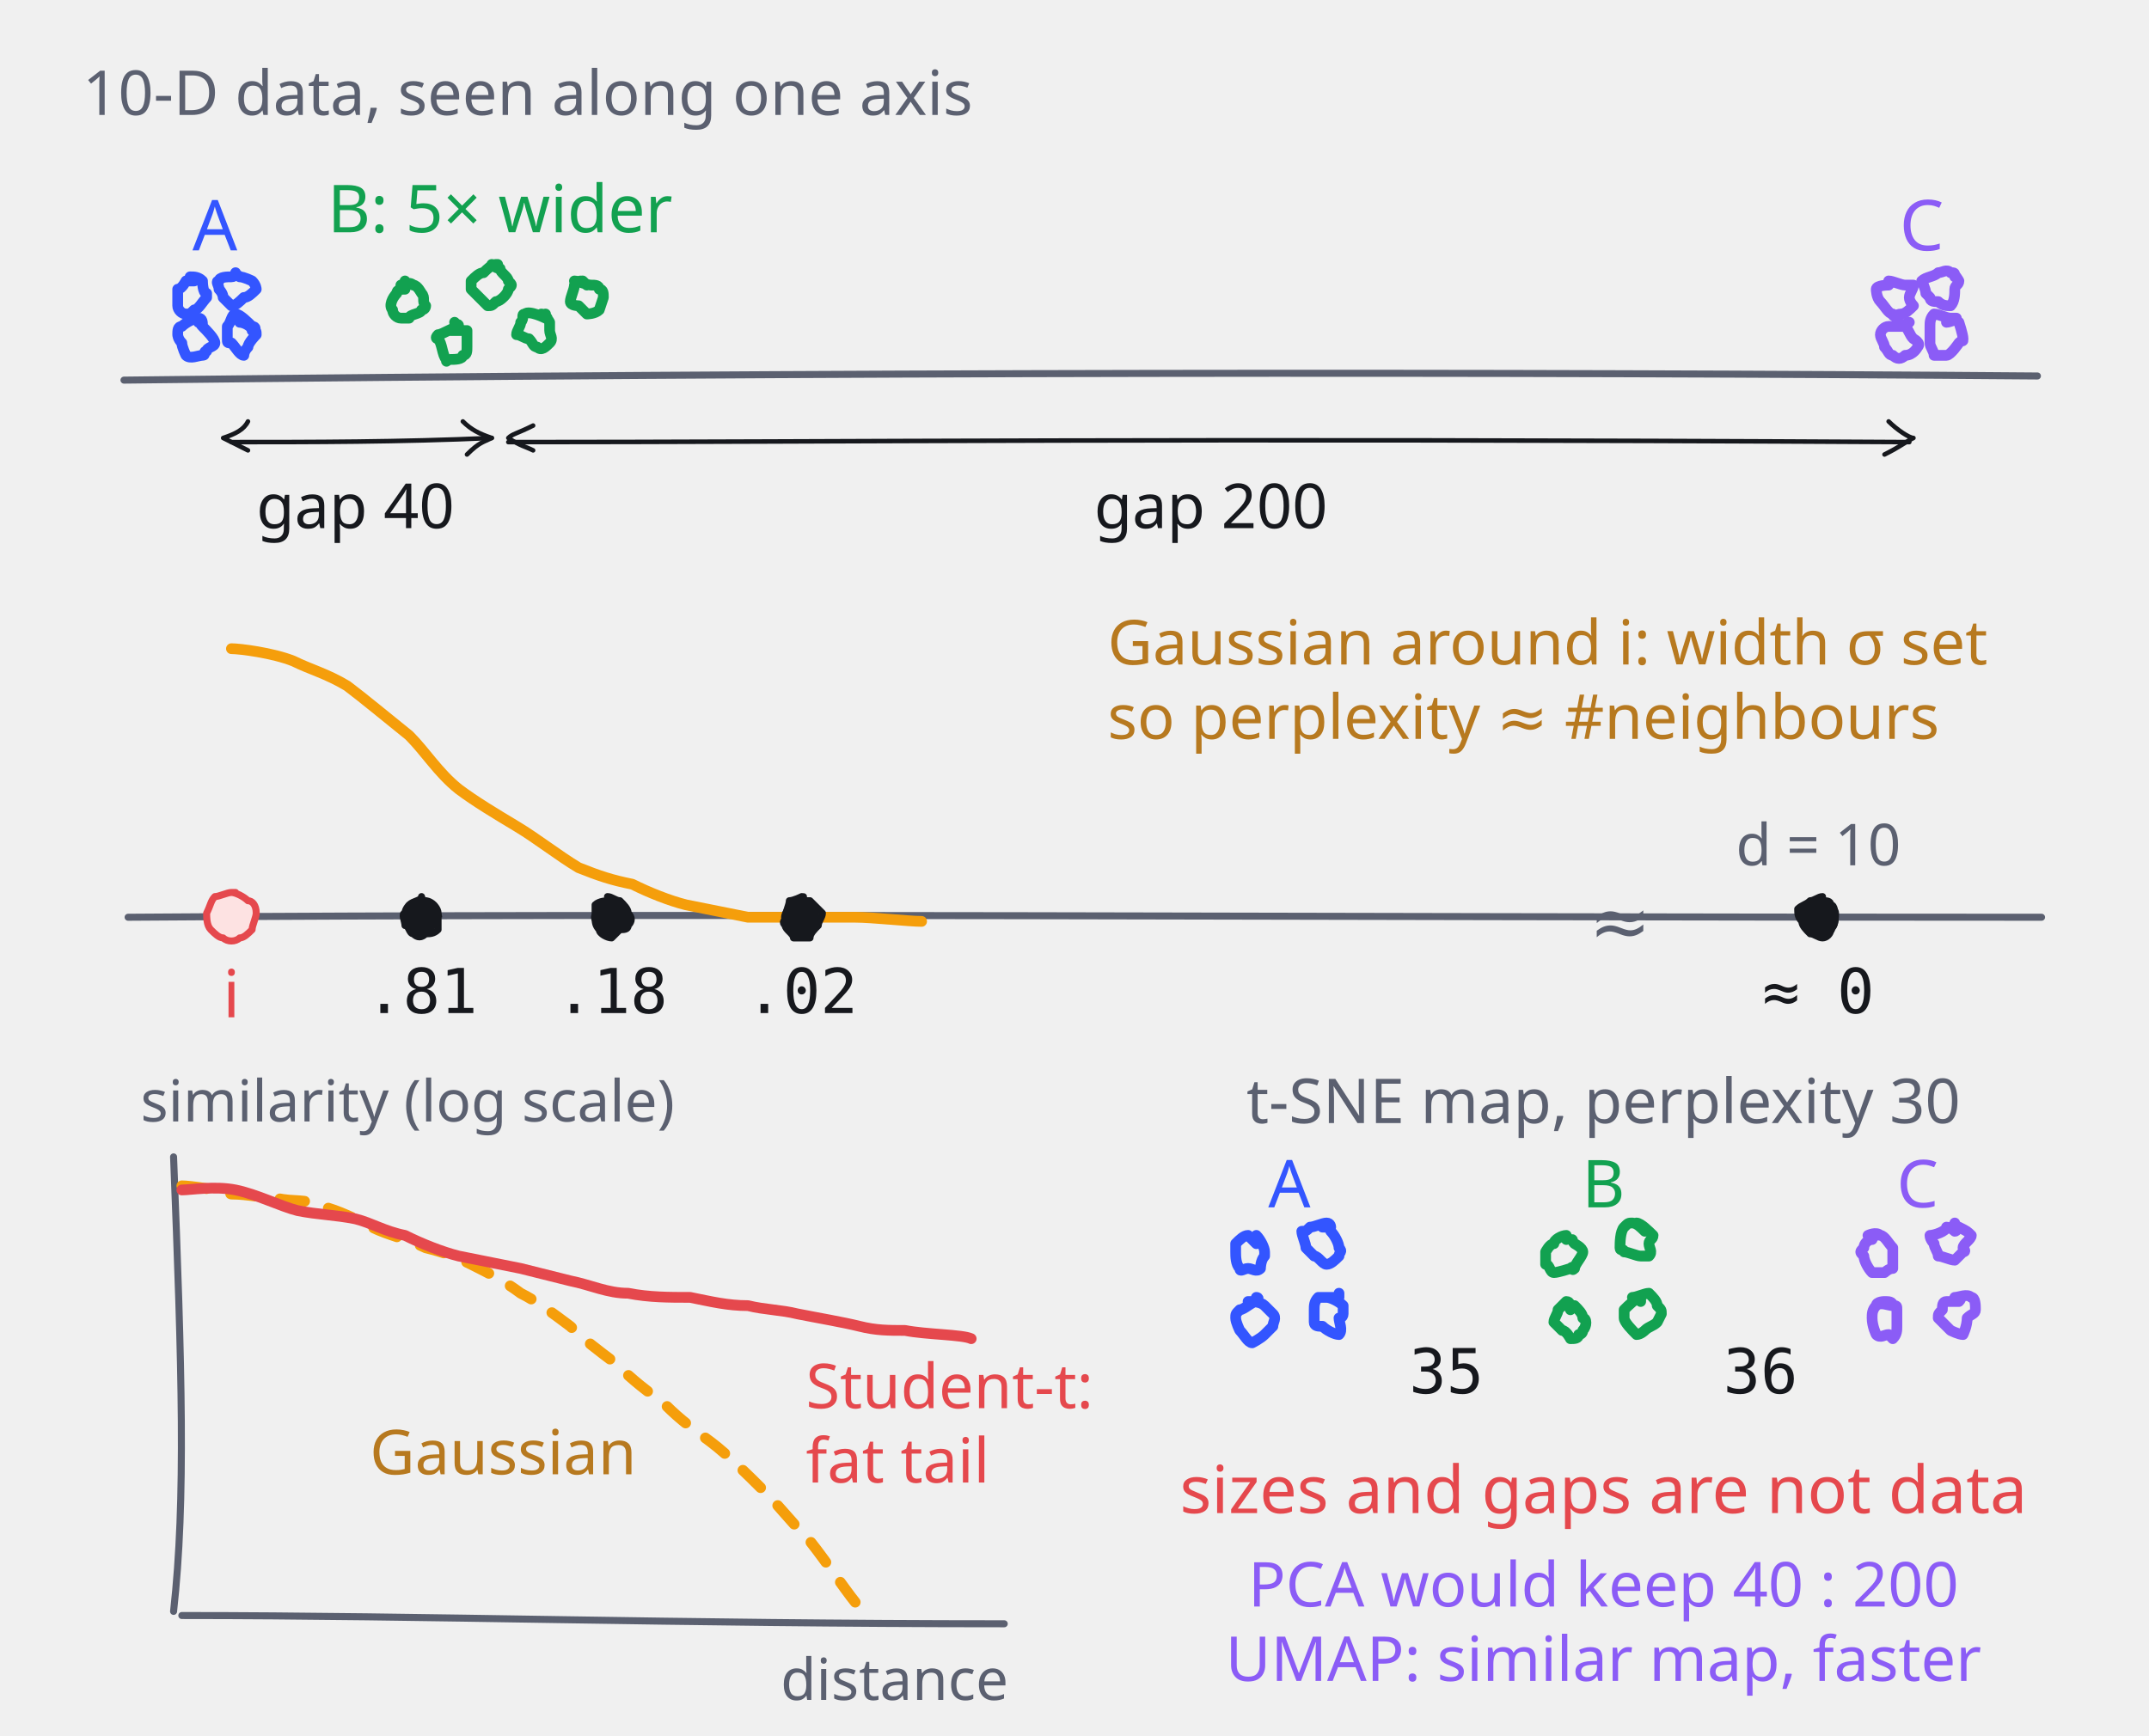
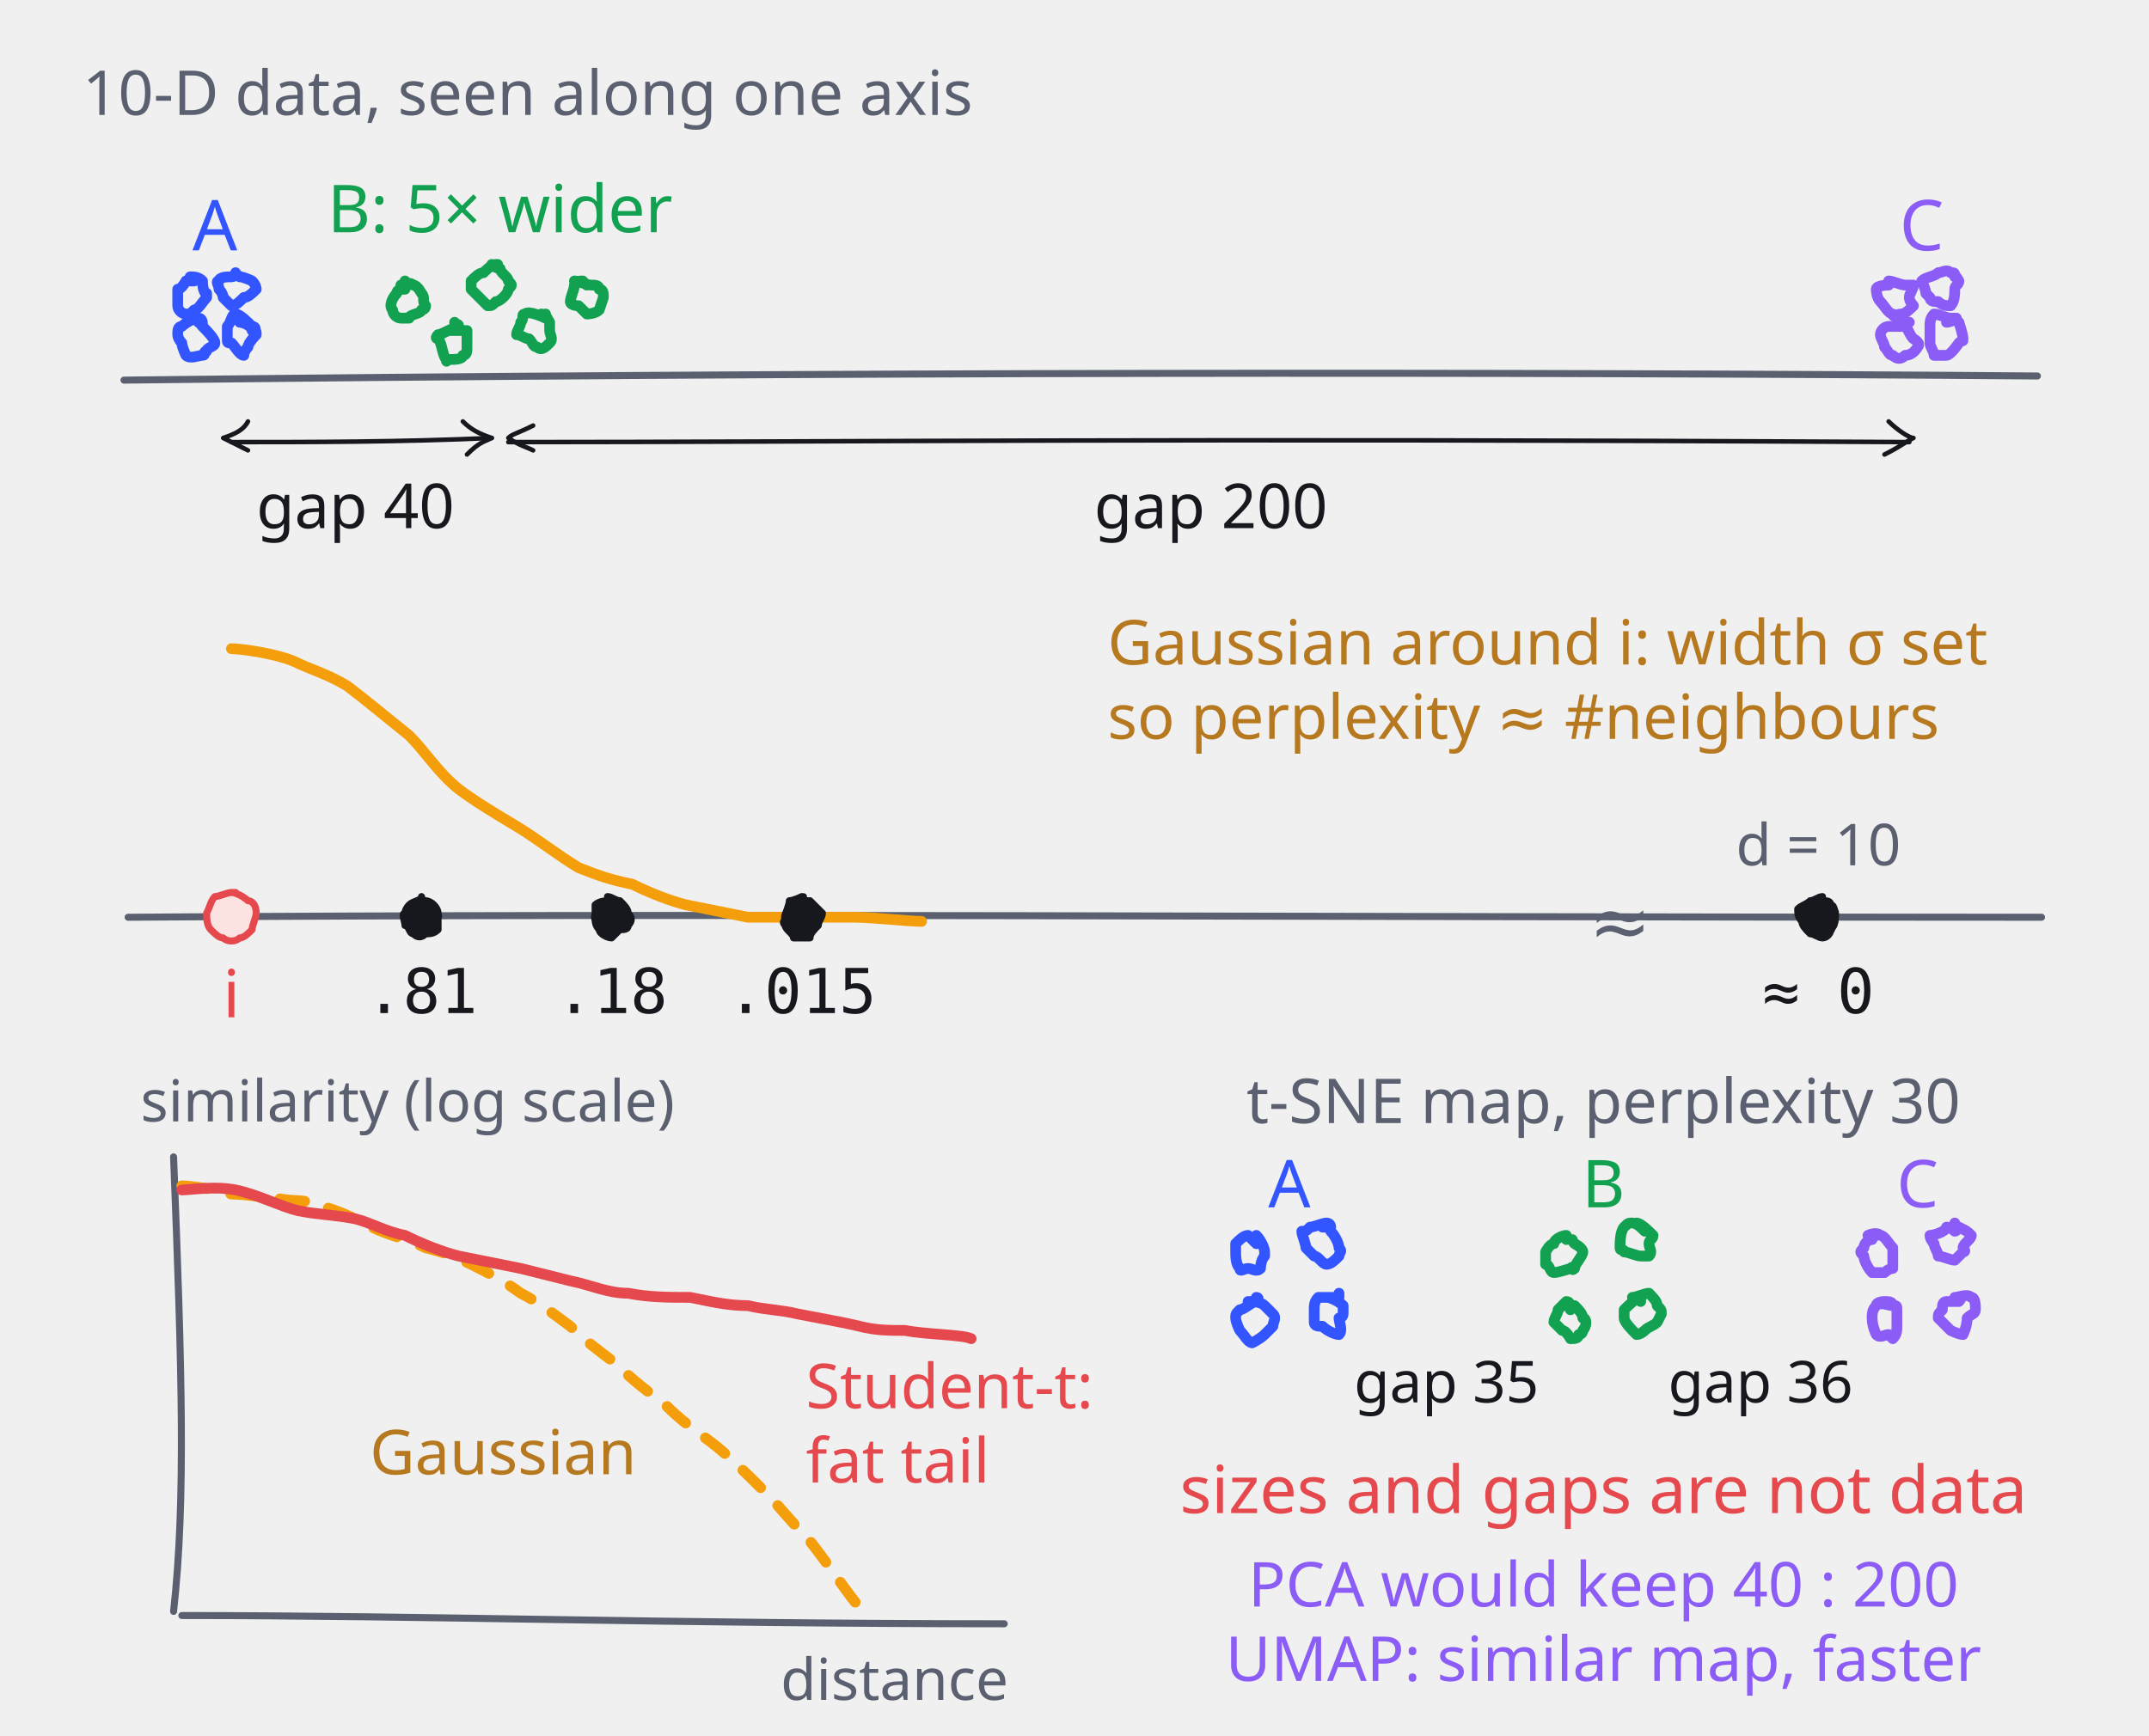
<svg xmlns="http://www.w3.org/2000/svg" viewBox="0 0 520 420" class="dg" data-diagram="tsne-and-umap">
  <style>
.dg path{fill:none;stroke-linecap:round;stroke-linejoin:round;stroke-width:1.7}
.dg .w-thick{stroke-width:2.6}.dg .w-thin{stroke-width:1.1}
.dg text{font-family:'Segoe Print','Bradley Hand','Comic Sans MS',system-ui,sans-serif;stroke:none}.dg .t-mono{font-family:'JetBrains Mono',monospace}
.s-ink{stroke:#16181D}.s-muted{stroke:#5B6070}.s-red{stroke:#E5484D}.s-blue{stroke:#3355FF}.s-green{stroke:#12A150}.s-orange{stroke:#F59E0B}.s-violet{stroke:#8B5CF6}.s-paper{stroke:#fff}.s-hl{stroke:#FFE45C}
.f-ink{fill:#16181D!important}.f-muted{fill:#E9E3D9!important}.f-red{fill:#FDE2E2!important}.f-blue{fill:#E3E8FF!important}.f-green{fill:#D8F5E5!important}.f-orange{fill:#FFF1D6!important}.f-violet{fill:#EDE5FF!important}.f-paper{fill:#fff!important}.f-hl{fill:#FFE45C!important}
.h-red{stroke:#E5484D}.h-blue{stroke:#3355FF}.h-green{stroke:#12A150}.h-orange{stroke:#F59E0B}.h-violet{stroke:#8B5CF6}.h-hl{stroke:#FFE45C}.h-ink{stroke:#16181D}.h-muted{stroke:#9AA0AE}
.t-ink{fill:#16181D}.t-muted{fill:#5B6070}.t-red{fill:#E5484D}.t-blue{fill:#3355FF}.t-green{fill:#12A150}.t-orange{fill:#B7791F}.t-violet{fill:#8B5CF6}.t-paper{fill:#fff}
</style>
  <g>
    <text x="20" y="22" font-size="15" text-anchor="start" dominant-baseline="central" class="t t-muted">10-D data, seen along one axis</text>
  </g>
  <g>
    <path d="M30 92 C199 90, 369 90, 493 91" class="s-muted" />
  </g>
  <g>
    <path d="M46 67 C47 67, 48 67, 49 68 C49 68, 49 71, 50 71 C50 72, 50 72, 50 72 C49 73, 48 75, 47 75 C46 76, 46 76, 45 76 C44 76, 43 75, 43 74 C43 73, 43 72, 43 71 C43 71, 43 71, 43 70 C44 70, 45 68, 45 68 C46 68, 47 68, 47 68" class="s-blue w-thick" />
    <path d="M56 67 C57 67, 57 66, 58 67 C59 67, 61 68, 61 68 C62 69, 62 70, 62 70 C61 71, 60 72, 59 72 C58 73, 57 74, 56 74 C56 74, 55 73, 54 72 C54 72, 54 71, 53 70 C53 69, 52 68, 53 68 C53 67, 55 67, 56 67 C57 67, 57 66, 57 66" class="s-blue w-thick" />
    <path d="M58 78 C59 78, 61 79, 61 80 C62 80, 62 80, 62 81 C62 81, 60 83, 60 84 C59 85, 59 86, 59 86 C58 86, 57 84, 56 83 C55 83, 55 83, 55 82 C55 81, 55 80, 55 79 C56 78, 56 76, 57 76 C58 76, 60 78, 61 79 C62 79, 62 80, 61 80" class="s-blue w-thick" />
    <path d="M48 78 C49 78, 48 78, 49 79 C50 80, 52 82, 52 83 C52 84, 50 84, 50 85 C49 85, 50 86, 49 86 C48 86, 46 87, 45 86 C45 86, 44 84, 44 83 C43 82, 43 81, 43 81 C43 80, 43 79, 44 79 C45 78, 47 77, 48 77 C49 77, 49 78, 49 79" class="s-blue w-thick" />
  </g>
  <g>
    <path d="M97 69 C97 69, 99 68, 100 69 C101 69, 102 71, 102 71 C103 72, 102 73, 103 74 C103 74, 103 75, 102 75 C102 76, 99 76, 99 77 C98 77, 98 77, 97 77 C96 77, 95 76, 95 75 C94 74, 95 72, 96 71 C96 70, 97 70, 98 70 C98 69, 98 69, 98 68" class="s-green w-thick" />
    <path d="M109 80 C110 80, 112 80, 112 80 C113 80, 112 80, 113 80 C113 81, 113 83, 113 84 C113 85, 113 86, 112 86 C112 87, 110 87, 109 87 C108 87, 108 88, 108 87 C107 86, 107 83, 106 82 C106 82, 105 82, 106 81 C107 81, 110 79, 111 79 C111 78, 110 79, 110 78" class="s-green w-thick" />
    <path d="M119 64 C119 64, 120 65, 121 65 C121 66, 123 67, 123 68 C124 69, 124 69, 123 70 C123 71, 121 73, 120 73 C119 74, 119 74, 118 74 C117 73, 115 71, 114 70 C114 69, 114 68, 114 68 C115 67, 116 66, 117 66 C118 65, 119 64, 120 64 C121 64, 120 64, 120 64" class="s-green w-thick" />
    <path d="M131 76 C132 76, 133 78, 133 78 C133 79, 133 79, 133 80 C133 81, 134 82, 133 83 C132 84, 131 85, 130 84 C129 84, 129 83, 128 82 C127 82, 126 81, 125 81 C125 80, 126 79, 126 78 C127 77, 126 76, 127 76 C128 75, 132 77, 132 77 C133 77, 132 77, 132 76" class="s-green w-thick" />
    <path d="M139 68 C140 68, 142 69, 143 69 C144 69, 145 69, 145 70 C146 70, 146 71, 146 72 C146 72, 145 75, 145 75 C144 76, 142 76, 142 76 C141 75, 141 75, 140 74 C140 74, 138 74, 138 73 C138 72, 139 70, 139 69 C140 68, 140 68, 141 68 C141 68, 142 69, 142 69" class="s-green w-thick" />
  </g>
  <g>
    <path d="M457 68 C458 68, 460 69, 461 69 C462 69, 463 69, 463 69 C463 70, 462 71, 462 72 C462 73, 463 74, 463 74 C462 75, 461 76, 460 76 C459 76, 458 77, 458 76 C457 76, 456 74, 455 73 C454 72, 454 70, 454 70 C454 69, 457 69, 457 69 C458 68, 457 68, 457 68" class="s-violet w-thick" />
    <path d="M472 66 C473 66, 474 68, 474 68 C474 69, 473 69, 473 70 C473 71, 473 73, 472 74 C471 74, 470 74, 469 73 C468 73, 467 73, 467 72 C467 72, 467 72, 466 71 C466 70, 465 68, 465 68 C466 67, 468 67, 469 66 C470 66, 471 65, 472 66 C473 66, 473 66, 473 67" class="s-violet w-thick" />
    <path d="M471 78 C472 78, 473 77, 474 78 C474 78, 475 81, 475 82 C475 83, 475 82, 474 83 C474 83, 472 86, 471 86 C470 86, 469 86, 468 86 C468 85, 467 84, 467 83 C467 82, 467 80, 467 79 C467 78, 467 77, 468 76 C469 76, 471 77, 472 77 C473 77, 474 77, 473 77" class="s-violet w-thick" />
    <path d="M459 78 C460 78, 460 79, 461 79 C462 80, 462 81, 463 82 C463 82, 465 83, 464 84 C464 84, 463 86, 461 86 C460 87, 459 87, 458 86 C457 86, 457 85, 456 84 C456 83, 455 82, 455 81 C455 80, 456 79, 457 79 C458 79, 460 79, 461 79 C461 79, 461 78, 462 78" class="s-violet w-thick" />
  </g>
  <g>
    <text x="52" y="54" font-size="17" text-anchor="middle" dominant-baseline="central" class="t t-blue t-bold">A</text>
    <text x="121" y="50" font-size="16" text-anchor="middle" dominant-baseline="central" class="t t-green t-bold">B: 5× wider</text>
    <text x="465" y="54" font-size="17" text-anchor="middle" dominant-baseline="central" class="t t-violet t-bold">C</text>
  </g>
  <g>
    <path d="M56 107 C75 107, 97 107, 119 106" class="s-ink w-thin" />
    <path d="M60 109 C58 108, 56 107, 54 106 M54 106 C57 105, 59 104, 60 102" class="s-ink w-thin" />
    <path d="M112 102 C114 104, 116 105, 119 106 M119 106 C117 107, 116 107, 113 110" class="s-ink w-thin" />
    <text x="86" y="122" font-size="15" text-anchor="middle" dominant-baseline="central" class="t t-ink">gap 40</text>
    <path d="M123 107 C203 107, 283 106, 462 107" class="s-ink w-thin" />
    <path d="M129 109 C127 108, 126 108, 123 106 M123 106 C124 105, 125 105, 129 103" class="s-ink w-thin" />
    <path d="M457 102 C459 104, 462 106, 463 106 M463 106 C461 107, 460 108, 456 110" class="s-ink w-thin" />
    <text x="293" y="122" font-size="15" text-anchor="middle" dominant-baseline="central" class="t t-ink">gap 200</text>
  </g>
  <g>
    <path d="M31 222 C171 221, 313 222, 494 222" class="s-muted" />
  </g>
  <g>
    <path d="M56 157 C58 157, 66 158, 71 160 C75 162, 79 163, 84 166 C88 169, 94 174, 99 178 C103 182, 106 187, 111 191 C115 194, 120 197, 125 200 C130 203, 135 207, 140 210 C145 212, 148 213, 153 214 C157 216, 162 218, 166 219 C171 220, 176 221, 181 222 C186 222, 190 222, 194 222 C199 222, 202 222, 207 222 C211 222, 220 223, 223 223" class="s-orange w-thick" />
  </g>
  <g>
    <path d="M56 216 C57 216, 59 216, 60 217 C61 218, 62 219, 62 220 C62 222, 62 223, 61 224 C61 226, 60 227, 58 228 C57 228, 56 228, 55 228 C53 228, 52 227, 51 226 C50 224, 50 222, 50 221 C50 220, 51 218, 52 217 C53 217, 55 216, 56 216 C56 216, 56 216, 56 216" class="f-red" />
    <path d="M56 216 C57 216, 59 217, 60 218 C61 218, 62 219, 62 221 C62 222, 61 224, 61 225 C60 226, 59 227, 58 227 C57 228, 55 228, 54 227 C53 227, 52 226, 51 225 C50 224, 50 222, 50 221 C51 219, 51 218, 52 217 C53 217, 55 216, 56 216 C57 216, 56 216, 57 216" class="s-red" />
    <text x="56" y="240" font-size="16" text-anchor="middle" dominant-baseline="central" class="t t-red t-bold">i</text>
    <path d="M103 218 C104 218, 105 219, 106 219 C106 220, 107 221, 107 222 C106 222, 106 224, 105 225 C105 225, 104 226, 103 226 C102 226, 101 226, 100 226 C99 225, 98 225, 98 224 C97 223, 97 221, 98 221 C98 220, 99 219, 100 218 C101 218, 102 218, 103 217 C103 217, 102 217, 102 217" class="f-ink" />
    <path d="M103 218 C103 218, 104 218, 105 219 C105 219, 106 220, 106 221 C106 222, 106 224, 106 225 C105 226, 104 226, 103 226 C102 227, 101 227, 100 226 C99 226, 99 224, 98 224 C98 223, 97 221, 98 221 C98 220, 99 219, 99 219 C100 218, 102 218, 102 217 C103 217, 103 217, 102 217" class="s-ink" />
    <text x="102" y="240" font-size="15" text-anchor="middle" dominant-baseline="central" class="t t-ink t-mono">.81</text>
    <path d="M147 218 C148 217, 150 217, 150 218 C151 218, 152 220, 152 221 C153 222, 153 223, 152 223 C152 224, 151 225, 150 226 C149 226, 148 227, 147 226 C146 226, 145 226, 145 225 C144 224, 143 223, 143 222 C143 221, 144 220, 145 219 C146 218, 147 218, 147 218 C148 218, 148 217, 148 217" class="f-ink" />
    <path d="M147 217 C148 217, 149 218, 150 218 C151 219, 152 220, 152 221 C153 222, 153 223, 152 224 C152 225, 151 225, 150 225 C149 226, 148 227, 148 227 C147 227, 145 226, 145 225 C144 224, 144 223, 144 222 C144 221, 144 220, 144 219 C145 218, 147 218, 147 218 C148 217, 147 217, 147 217" class="s-ink" />
    <text x="148" y="240" font-size="15" text-anchor="middle" dominant-baseline="central" class="t t-ink t-mono">.18</text>
    <path d="M194 218 C195 218, 196 218, 196 218 C197 219, 198 220, 198 220 C198 221, 199 223, 198 224 C198 225, 197 226, 196 226 C195 227, 194 227, 193 227 C192 226, 191 225, 190 225 C190 224, 189 223, 189 222 C189 221, 190 219, 191 219 C191 218, 193 218, 193 217 C194 217, 194 218, 194 218" class="f-ink" />
    <path d="M194 218 C195 218, 196 218, 196 218 C197 219, 198 220, 199 221 C199 222, 198 223, 198 224 C197 225, 196 226, 196 227 C195 227, 193 227, 192 227 C192 226, 190 225, 190 224 C189 223, 190 223, 190 222 C190 221, 191 219, 191 218 C192 218, 194 217, 194 217 C195 217, 194 217, 194 218" class="s-ink" />
-     <text x="194" y="240" font-size="15" text-anchor="middle" dominant-baseline="central" class="t t-ink t-mono">.02</text>
+     <text x="194" y="240" font-size="15" text-anchor="middle" dominant-baseline="central" class="t t-ink t-mono">.015</text>
    <path d="M440 217 C441 217, 442 218, 443 218 C444 219, 445 220, 445 221 C445 222, 445 224, 444 225 C444 226, 443 226, 442 226 C441 227, 439 227, 438 226 C437 226, 437 225, 436 224 C436 223, 435 222, 435 221 C435 220, 436 219, 437 218 C438 217, 440 217, 440 217 C441 217, 440 218, 440 218" class="f-ink" />
    <path d="M441 218 C442 218, 443 218, 443 219 C444 219, 444 221, 444 222 C444 223, 444 224, 443 225 C443 226, 442 227, 441 227 C440 227, 439 226, 438 226 C437 225, 436 224, 436 223 C435 222, 435 221, 435 220 C436 219, 437 219, 438 218 C439 218, 440 217, 441 217 C441 217, 441 218, 441 218" class="s-ink" />
    <text x="440" y="240" font-size="15" text-anchor="middle" dominant-baseline="central" class="t t-ink t-mono">≈ 0</text>
    <text x="392" y="223" font-size="18" text-anchor="middle" dominant-baseline="central" class="t t-muted">≈</text>
  </g>
  <g>
    <text x="268" y="155" font-size="15" text-anchor="start" dominant-baseline="central" class="t t-orange">Gaussian around i: width σ set</text>
    <text x="268" y="173" font-size="15" text-anchor="start" dominant-baseline="central" class="t t-orange">so perplexity ≈ #neighbours</text>
  </g>
  <g>
    <text x="440" y="204" font-size="14" text-anchor="middle" dominant-baseline="central" class="t t-muted">d = 10</text>
  </g>
  <g>
    <path d="M44 391 C103 391, 163 393, 243 393" class="s-muted" />
    <path d="M42 390 C45 363, 44 331, 42 280" class="s-muted" />
    <text x="244" y="406" font-size="14" text-anchor="end" dominant-baseline="central" class="t t-muted">distance</text>
    <text x="34" y="266" font-size="14" text-anchor="start" dominant-baseline="central" class="t t-muted">similarity (log scale)</text>
  </g>
  <g>
    <path d="M44 287 C46 287, 53 288, 56 289 C60 289, 64 290, 67 290 C71 291, 74 290, 78 292 C82 293, 86 295, 90 297 C94 299, 99 300, 103 302 C107 303, 110 304, 114 306 C118 308, 122 310, 126 313 C130 315, 134 318, 138 321 C141 324, 145 327, 149 330 C153 334, 157 337, 161 340 C165 344, 168 346, 172 349 C176 352, 181 357, 185 361 C189 365, 192 369, 196 373 C200 378, 206 387, 208 389" class="s-orange w-thick" stroke-dasharray="6 6" />
  </g>
  <g>
    <path d="M44 288 C46 288, 52 287, 57 288 C62 289, 68 292, 72 293 C77 294, 81 294, 86 295 C90 296, 93 298, 98 299 C102 301, 107 303, 111 304 C116 305, 121 306, 126 307 C130 308, 134 309, 138 310 C143 311, 147 313, 152 313 C157 314, 162 314, 167 314 C172 315, 176 316, 181 316 C185 317, 189 317, 193 318 C198 319, 204 320, 208 321 C212 322, 215 322, 219 322 C224 323, 233 323, 235 324" class="s-red w-thick" />
  </g>
  <g>
    <text x="154" y="351" font-size="15" text-anchor="end" dominant-baseline="central" class="t t-orange">Gaussian</text>
    <text x="195" y="335" font-size="15" text-anchor="start" dominant-baseline="central" class="t t-red">Student-t:</text>
    <text x="195" y="353" font-size="15" text-anchor="start" dominant-baseline="central" class="t t-red">fat tail</text>
  </g>
  <g>
    <text x="388" y="266" font-size="15" text-anchor="middle" dominant-baseline="central" class="t t-muted">t-SNE map, perplexity 30</text>
  </g>
  <g>
    <path d="M304 299 C305 300, 306 302, 306 303 C306 304, 306 303, 306 304 C305 305, 305 307, 305 307 C304 308, 303 307, 302 307 C301 307, 300 308, 300 307 C299 306, 299 304, 299 303 C299 302, 299 302, 299 301 C300 300, 301 299, 302 299 C302 299, 304 301, 304 301 C304 301, 304 300, 304 300" class="s-blue w-thick" />
    <path d="M320 297 C321 297, 322 297, 322 298 C323 299, 324 301, 324 302 C325 303, 324 303, 324 304 C323 305, 322 306, 321 306 C320 306, 319 304, 318 304 C317 303, 317 303, 316 302 C316 301, 315 299, 315 298 C316 298, 316 298, 317 297 C318 297, 320 296, 321 296 C322 296, 322 297, 322 297" class="s-blue w-thick" />
    <path d="M321 314 C322 314, 324 315, 325 316 C325 317, 325 318, 325 318 C325 319, 324 319, 324 319 C324 320, 325 322, 324 323 C323 323, 321 322, 320 321 C319 321, 318 321, 318 320 C318 320, 318 318, 318 317 C318 316, 318 315, 319 314 C320 314, 323 314, 324 314 C324 314, 324 313, 324 313" class="s-blue w-thick" />
    <path d="M302 315 C303 315, 305 315, 306 316 C307 317, 308 318, 308 318 C309 319, 308 320, 308 321 C307 322, 306 323, 306 323 C305 324, 303 325, 303 325 C302 325, 301 323, 300 322 C300 322, 299 320, 299 319 C299 318, 299 318, 300 317 C301 317, 303 315, 304 315 C305 314, 304 314, 304 314" class="s-blue w-thick" />
  </g>
  <g>
    <path d="M380 300 C381 300, 380 300, 381 301 C381 301, 383 302, 383 303 C383 304, 381 306, 381 307 C380 308, 381 306, 380 307 C380 307, 377 308, 376 308 C375 308, 375 306, 374 306 C374 305, 374 304, 374 303 C374 303, 375 301, 376 301 C376 300, 378 299, 379 299 C379 299, 379 300, 379 300" class="s-green w-thick" />
    <path d="M396 296 C397 296, 399 298, 400 299 C400 300, 399 300, 399 301 C399 302, 400 303, 399 304 C399 304, 398 304, 397 304 C396 304, 394 303, 393 303 C393 302, 392 303, 392 302 C392 301, 392 298, 393 297 C394 296, 394 296, 395 296 C396 296, 397 297, 398 298 C398 298, 398 298, 398 298" class="s-green w-thick" />
    <path d="M395 314 C396 314, 398 313, 399 313 C400 314, 401 315, 401 316 C402 317, 402 317, 402 318 C402 318, 401 320, 401 320 C400 321, 399 321, 398 322 C398 322, 397 323, 396 323 C395 322, 393 320, 393 319 C393 318, 393 318, 393 317 C394 316, 396 314, 397 314 C397 313, 397 315, 397 315" class="s-green w-thick" />
    <path d="M378 316 C379 316, 380 316, 381 316 C382 317, 383 318, 383 319 C384 319, 384 321, 383 322 C383 322, 383 323, 382 323 C382 324, 381 324, 380 324 C380 324, 379 322, 378 322 C377 321, 376 320, 376 320 C376 319, 377 318, 377 317 C378 316, 379 315, 379 315 C380 315, 380 316, 380 317" class="s-green w-thick" />
  </g>
  <g>
    <path d="M452 299 C452 299, 454 298, 455 299 C456 299, 457 301, 458 302 C458 303, 458 304, 458 305 C458 305, 458 306, 458 307 C457 307, 456 308, 456 308 C455 308, 454 308, 453 308 C452 307, 451 305, 451 304 C450 303, 450 303, 451 302 C451 301, 452 300, 453 300 C453 299, 454 299, 454 299" class="s-violet w-thick" />
    <path d="M474 297 C476 298, 476 298, 477 299 C477 300, 475 301, 475 302 C475 302, 476 303, 475 303 C475 303, 474 304, 473 305 C472 305, 470 304, 469 304 C469 303, 468 302, 468 301 C468 301, 467 300, 467 299 C468 299, 471 298, 471 297 C472 297, 473 298, 473 298 C474 298, 473 296, 473 296" class="s-violet w-thick" />
    <path d="M473 314 C474 314, 476 313, 477 314 C478 314, 478 316, 478 317 C478 318, 477 318, 476 319 C476 321, 475 323, 475 323 C474 323, 472 322, 472 322 C471 321, 470 320, 469 319 C469 318, 469 318, 470 317 C470 316, 470 315, 471 315 C471 315, 474 315, 474 315 C475 314, 474 314, 474 314" class="s-violet w-thick" />
    <path d="M454 316 C455 315, 457 316, 458 316 C459 316, 459 316, 459 317 C459 318, 459 320, 459 321 C459 322, 459 323, 458 324 C458 324, 457 323, 457 323 C456 323, 455 324, 454 323 C454 323, 453 321, 453 319 C453 318, 453 317, 454 316 C454 315, 456 315, 456 315 C457 315, 458 315, 458 316" class="s-violet w-thick" />
  </g>
  <g>
    <text x="312" y="286" font-size="16" text-anchor="middle" dominant-baseline="central" class="t t-blue t-bold">A</text>
    <text x="388" y="286" font-size="16" text-anchor="middle" dominant-baseline="central" class="t t-green t-bold">B</text>
    <text x="464" y="286" font-size="16" text-anchor="middle" dominant-baseline="central" class="t t-violet t-bold">C</text>
-     <text x="350" y="332" font-size="15" text-anchor="middle" dominant-baseline="central" class="t t-ink t-mono">35</text>
-     <text x="426" y="332" font-size="15" text-anchor="middle" dominant-baseline="central" class="t t-ink t-mono">36</text>
+     <text x="350" y="334" font-size="14" text-anchor="middle" dominant-baseline="central" class="t t-ink">gap 35</text>
+     <text x="426" y="334" font-size="14" text-anchor="middle" dominant-baseline="central" class="t t-ink">gap 36</text>
  </g>
  <g>
    <text x="388" y="360" font-size="16" text-anchor="middle" dominant-baseline="central" class="t t-red t-bold">sizes and gaps are not data</text>
  </g>
  <g>
    <text x="388" y="383" font-size="15" text-anchor="middle" dominant-baseline="central" class="t t-violet">PCA would keep 40 : 200</text>
    <text x="388" y="401" font-size="15" text-anchor="middle" dominant-baseline="central" class="t t-violet">UMAP: similar map, faster</text>
  </g>
</svg>
